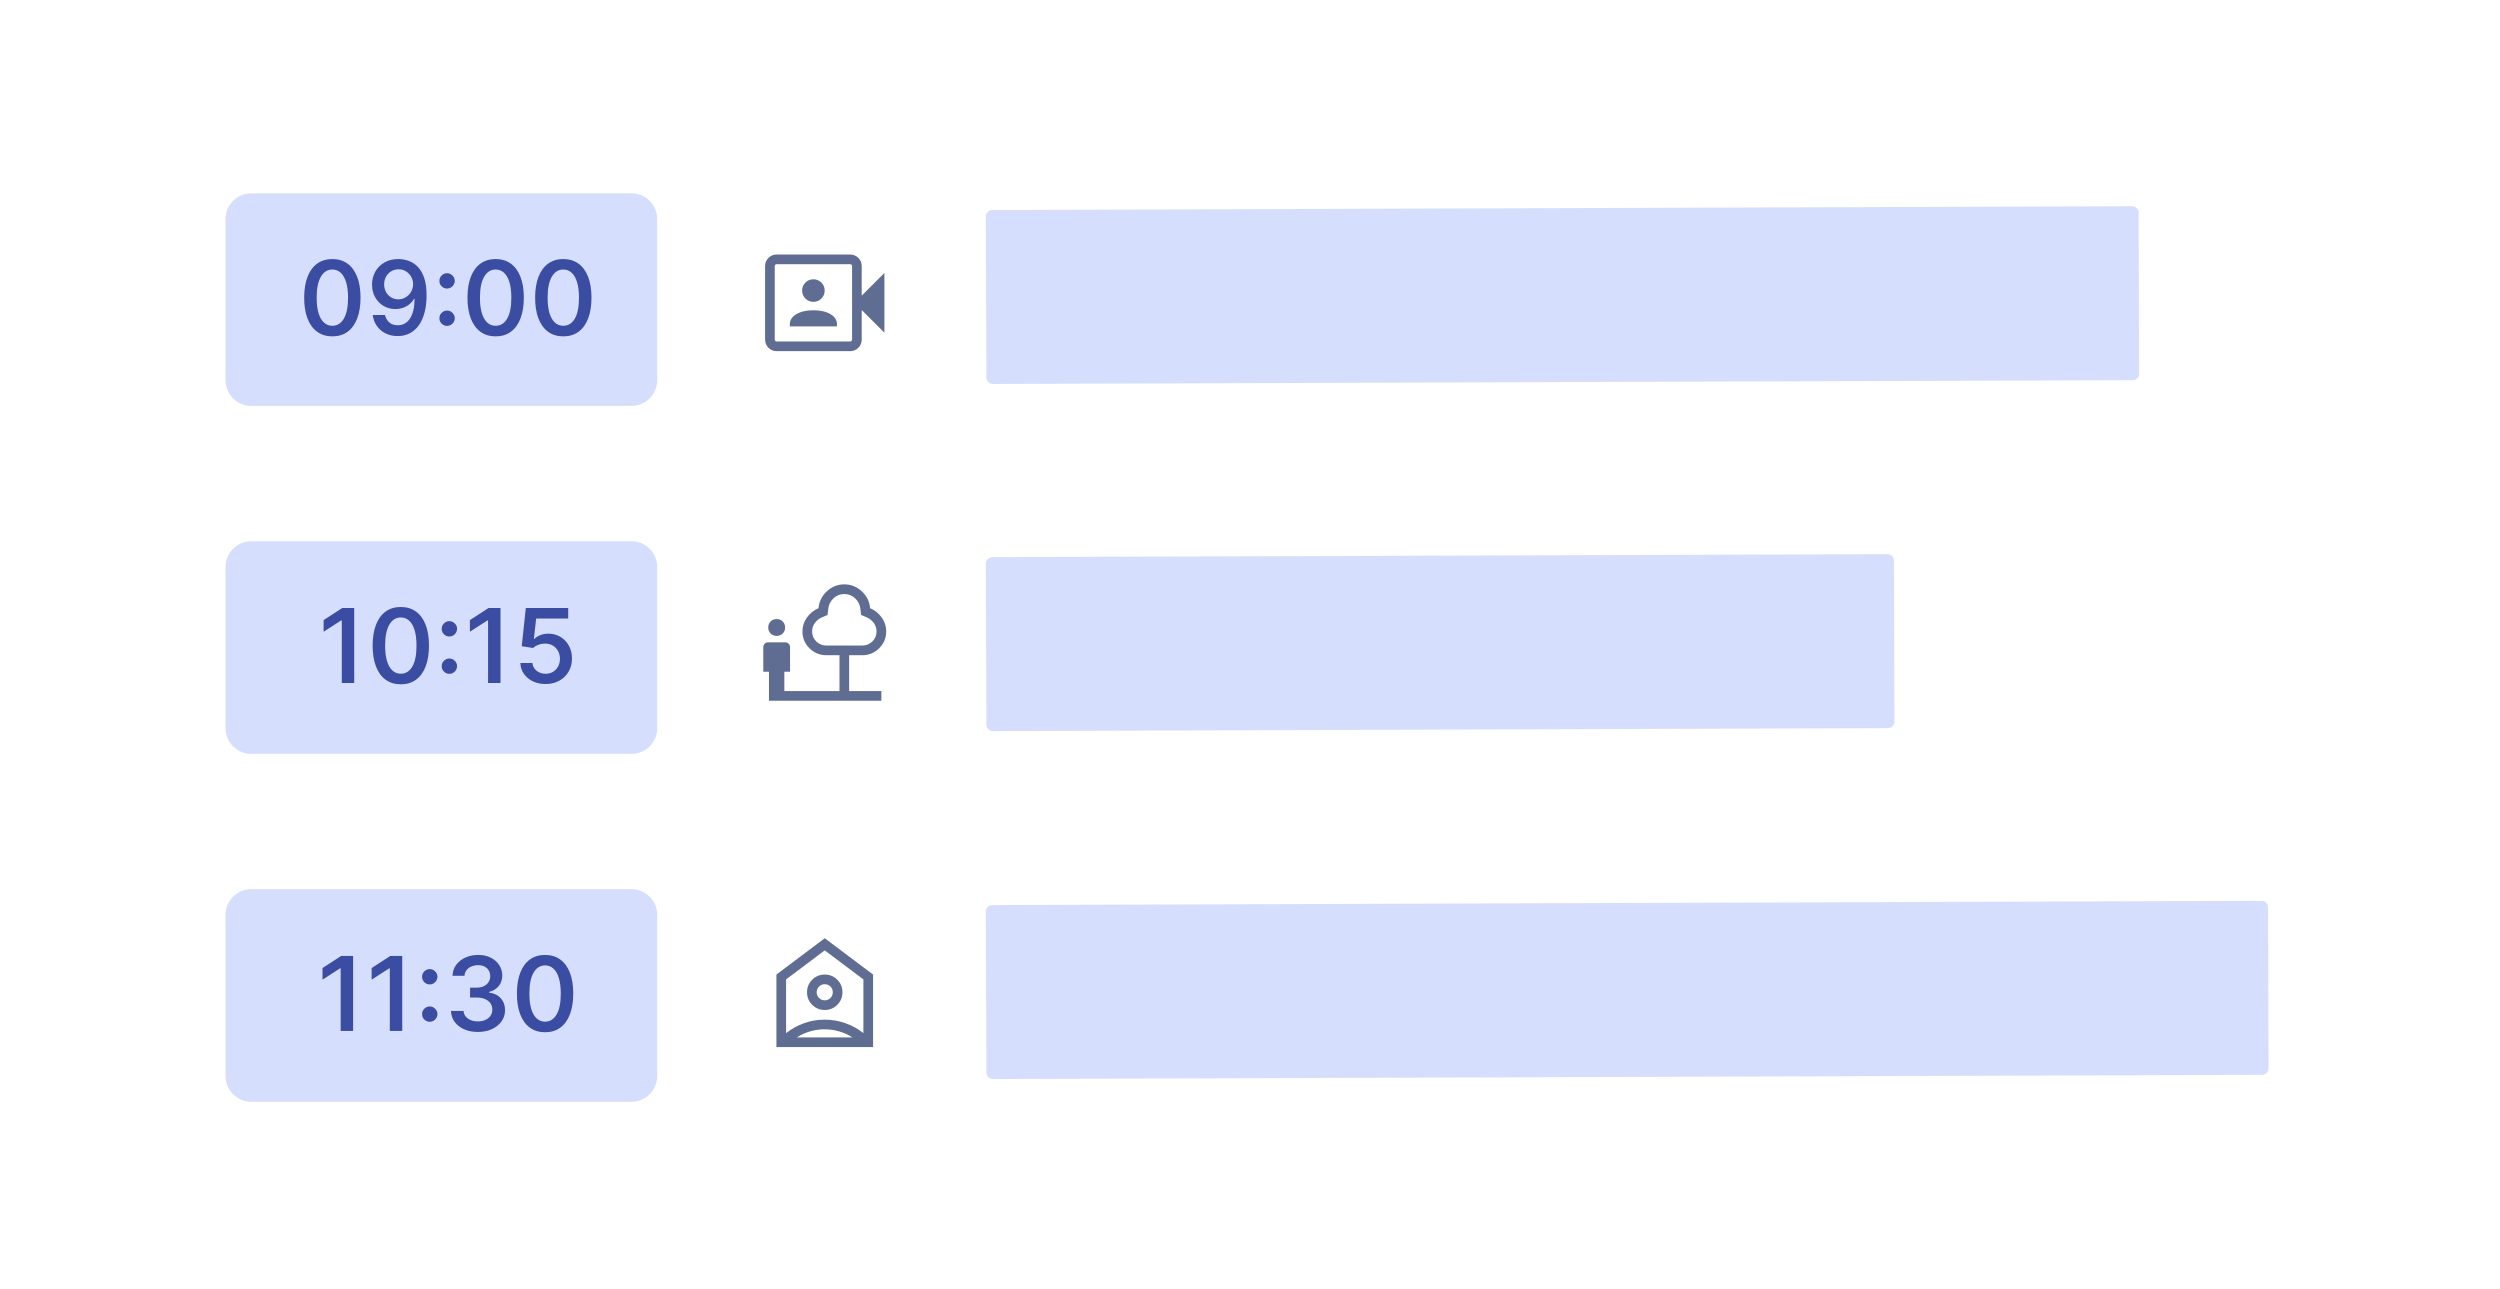
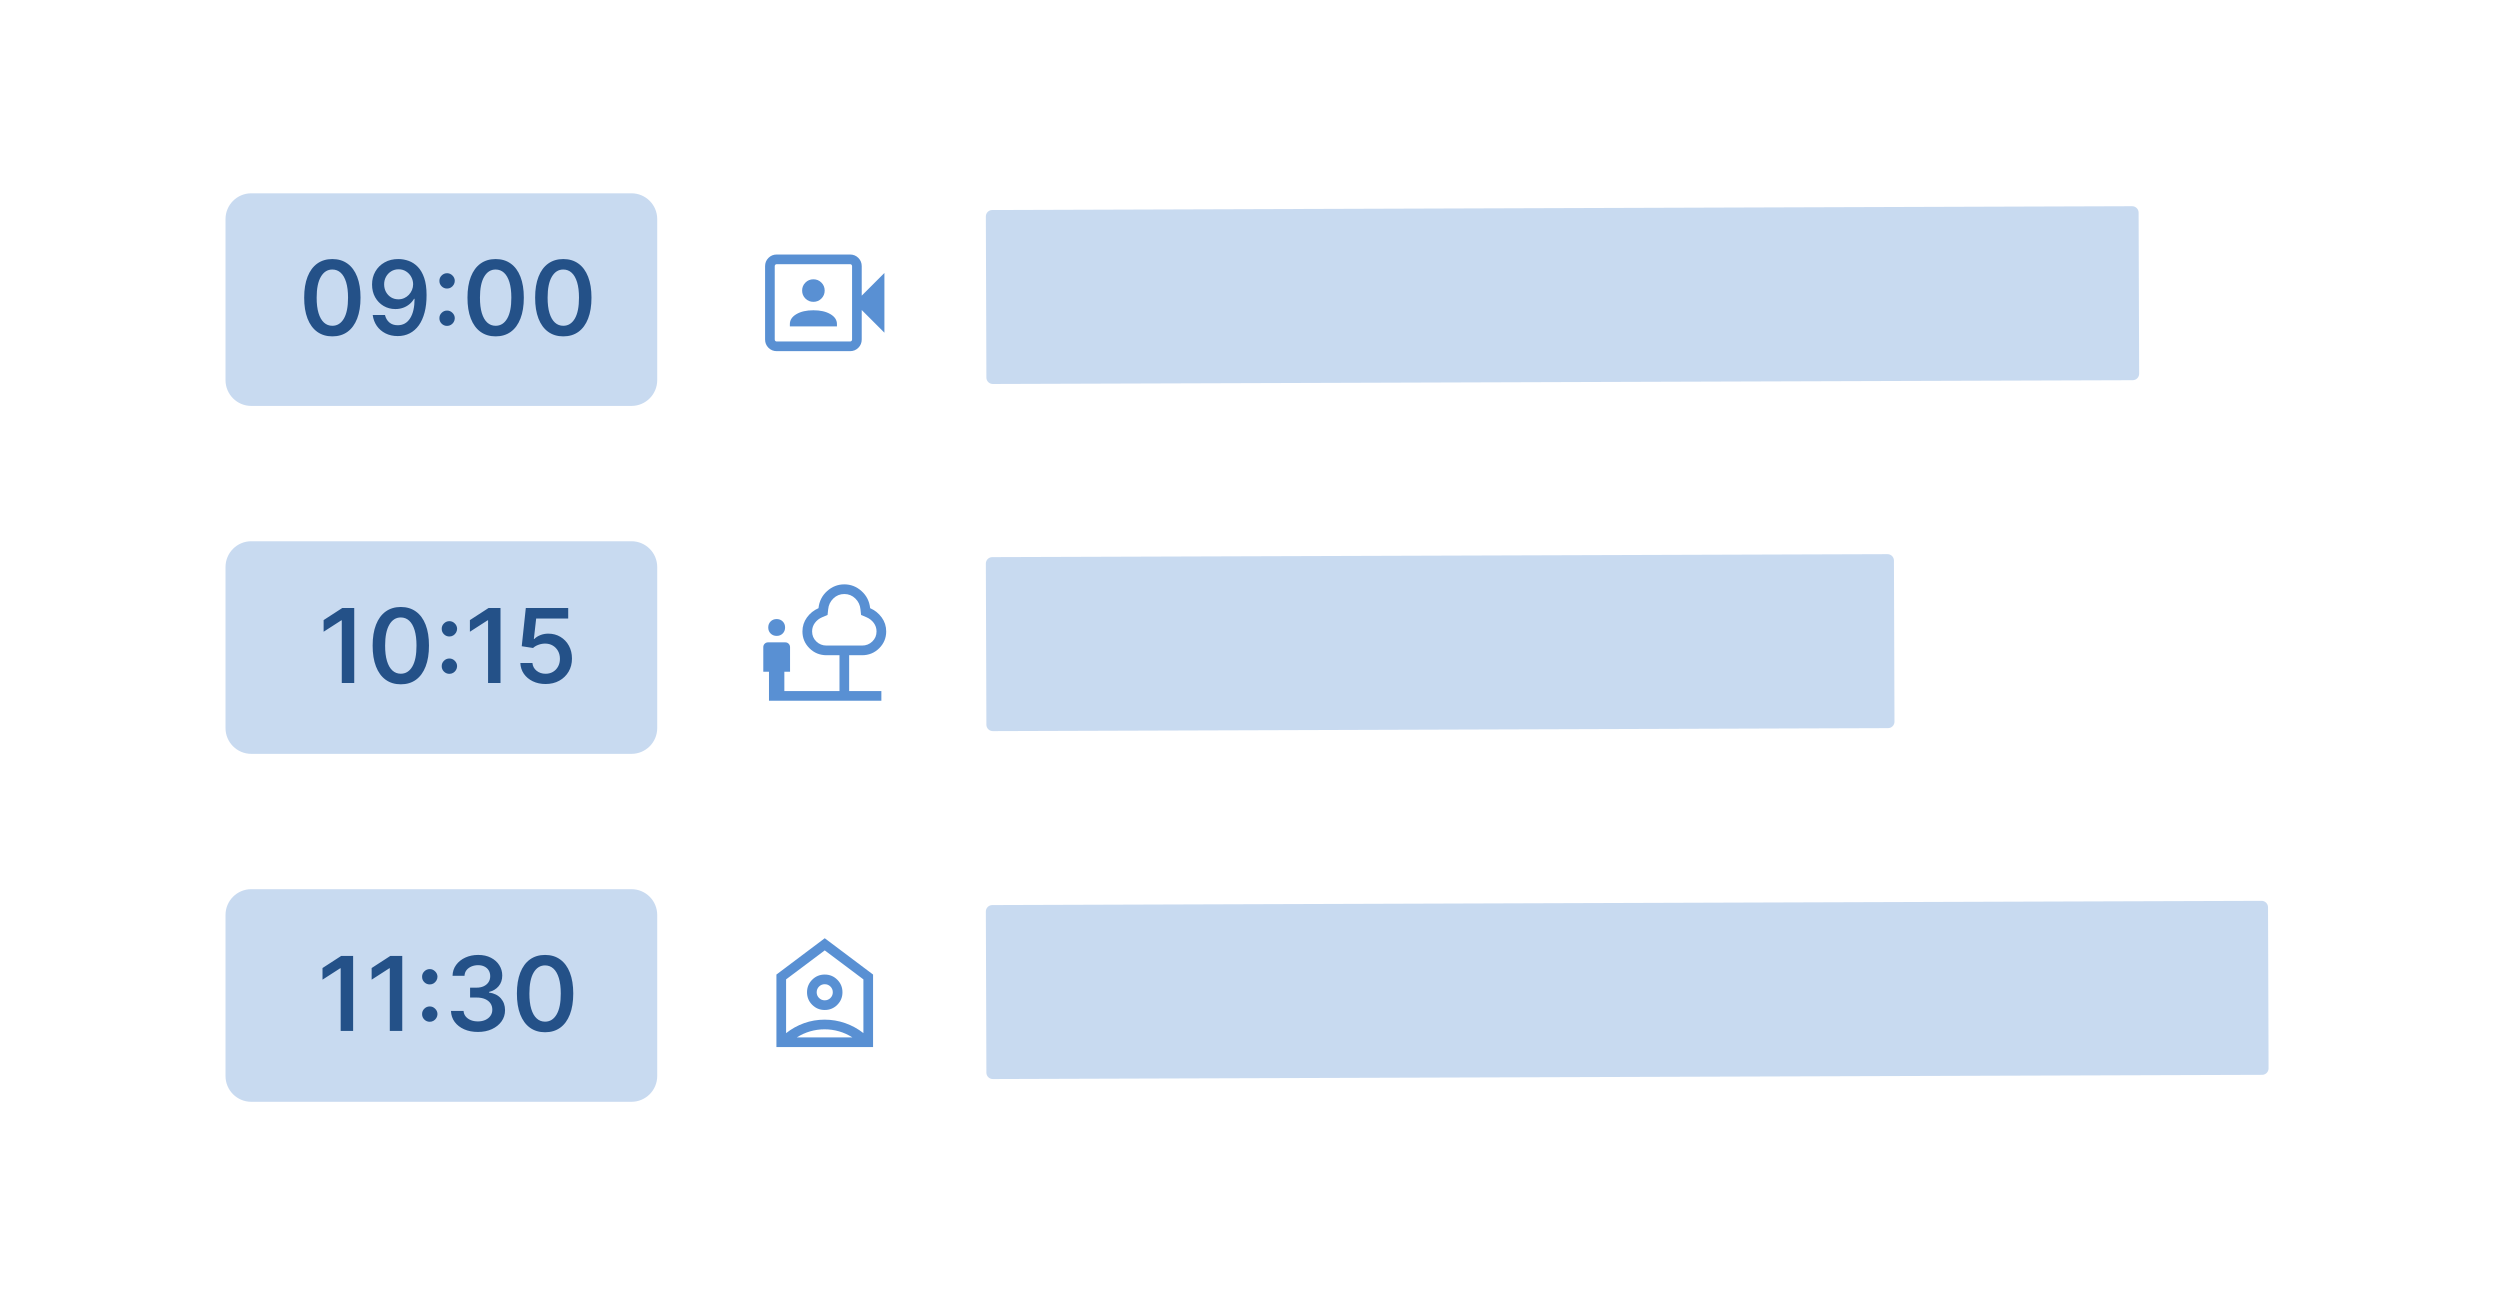
<svg xmlns="http://www.w3.org/2000/svg" width="388" height="200" viewBox="0 0 388 200" fill="none">
-   <rect x="35" y="30" width="67" height="33" rx="4" fill="#D5DFFD" />
-   <rect x="35" y="84" width="67" height="33" rx="4" fill="#D5DFFD" />
-   <rect x="35" y="138" width="67" height="33" rx="4" fill="#D5DFFD" />
-   <path d="M51.578 52.205C50.665 52.205 49.881 51.968 49.226 51.494C48.574 51.021 48.074 50.335 47.726 49.438C47.377 48.54 47.205 47.456 47.209 46.188C47.209 44.922 47.383 43.845 47.731 42.955C48.08 42.061 48.58 41.379 49.231 40.909C49.887 40.439 50.669 40.205 51.578 40.205C52.491 40.205 53.273 40.439 53.925 40.909C54.58 41.379 55.082 42.061 55.43 42.955C55.779 43.849 55.953 44.926 55.953 46.188C55.953 47.46 55.779 48.545 55.43 49.443C55.082 50.341 54.582 51.026 53.93 51.5C53.279 51.97 52.495 52.205 51.578 52.205ZM51.578 50.562C52.336 50.562 52.932 50.191 53.368 49.449C53.803 48.703 54.019 47.615 54.016 46.188C54.016 45.244 53.917 44.449 53.72 43.801C53.523 43.153 53.243 42.663 52.879 42.33C52.516 41.996 52.082 41.83 51.578 41.83C50.828 41.83 50.235 42.203 49.8 42.949C49.364 43.691 49.146 44.771 49.146 46.188C49.142 47.138 49.239 47.939 49.436 48.591C49.633 49.239 49.913 49.729 50.277 50.062C50.641 50.396 51.074 50.562 51.578 50.562ZM61.862 40.205C62.4 40.208 62.927 40.305 63.442 40.494C63.957 40.68 64.423 40.987 64.84 41.415C65.256 41.839 65.588 42.409 65.834 43.125C66.08 43.841 66.203 44.731 66.203 45.795C66.207 46.803 66.105 47.703 65.896 48.494C65.688 49.282 65.389 49.949 64.999 50.494C64.608 51.036 64.137 51.449 63.584 51.733C63.035 52.017 62.415 52.159 61.726 52.159C61.014 52.159 60.381 52.019 59.828 51.739C59.275 51.458 58.826 51.072 58.481 50.58C58.141 50.087 57.928 49.525 57.845 48.892H59.749C59.862 49.369 60.088 49.754 60.425 50.045C60.762 50.333 61.196 50.477 61.726 50.477C62.555 50.477 63.197 50.117 63.652 49.398C64.11 48.674 64.34 47.667 64.34 46.375H64.26C64.067 46.705 63.822 46.989 63.527 47.227C63.231 47.466 62.9 47.65 62.533 47.778C62.165 47.903 61.775 47.966 61.362 47.966C60.684 47.966 60.071 47.803 59.521 47.477C58.976 47.151 58.542 46.703 58.22 46.131C57.902 45.559 57.743 44.903 57.743 44.165C57.739 43.419 57.908 42.746 58.249 42.148C58.593 41.545 59.074 41.07 59.692 40.722C60.309 40.369 61.033 40.197 61.862 40.205ZM61.868 41.795C61.44 41.795 61.055 41.9 60.715 42.108C60.374 42.316 60.105 42.599 59.908 42.955C59.715 43.307 59.618 43.699 59.618 44.131C59.618 44.562 59.713 44.955 59.902 45.307C60.095 45.659 60.358 45.939 60.692 46.148C61.025 46.352 61.406 46.455 61.834 46.455C62.156 46.455 62.455 46.392 62.731 46.267C63.008 46.142 63.249 45.972 63.453 45.756C63.661 45.536 63.824 45.286 63.942 45.006C64.059 44.722 64.118 44.424 64.118 44.114C64.114 43.705 64.016 43.324 63.822 42.972C63.629 42.619 63.362 42.335 63.021 42.119C62.684 41.903 62.3 41.795 61.868 41.795ZM69.389 50.58C69.06 50.58 68.778 50.464 68.543 50.233C68.308 49.998 68.192 49.716 68.196 49.386C68.192 49.061 68.308 48.782 68.543 48.551C68.778 48.316 69.06 48.199 69.389 48.199C69.707 48.199 69.984 48.316 70.219 48.551C70.457 48.782 70.579 49.061 70.582 49.386C70.579 49.606 70.522 49.807 70.412 49.989C70.302 50.167 70.158 50.311 69.98 50.42C69.802 50.526 69.605 50.58 69.389 50.58ZM69.389 44.784C69.06 44.784 68.778 44.669 68.543 44.438C68.308 44.203 68.192 43.92 68.196 43.591C68.192 43.265 68.308 42.987 68.543 42.756C68.778 42.521 69.06 42.403 69.389 42.403C69.707 42.403 69.984 42.521 70.219 42.756C70.457 42.987 70.579 43.265 70.582 43.591C70.579 43.807 70.522 44.006 70.412 44.188C70.302 44.369 70.158 44.515 69.98 44.625C69.802 44.731 69.605 44.784 69.389 44.784ZM76.922 52.205C76.009 52.205 75.225 51.968 74.57 51.494C73.918 51.021 73.418 50.335 73.07 49.438C72.721 48.54 72.549 47.456 72.553 46.188C72.553 44.922 72.727 43.845 73.075 42.955C73.424 42.061 73.924 41.379 74.575 40.909C75.231 40.439 76.013 40.205 76.922 40.205C77.835 40.205 78.617 40.439 79.269 40.909C79.924 41.379 80.426 42.061 80.774 42.955C81.123 43.849 81.297 44.926 81.297 46.188C81.297 47.46 81.123 48.545 80.774 49.443C80.426 50.341 79.926 51.026 79.274 51.5C78.623 51.97 77.838 52.205 76.922 52.205ZM76.922 50.562C77.68 50.562 78.276 50.191 78.712 49.449C79.147 48.703 79.363 47.615 79.359 46.188C79.359 45.244 79.261 44.449 79.064 43.801C78.867 43.153 78.587 42.663 78.223 42.33C77.859 41.996 77.426 41.83 76.922 41.83C76.172 41.83 75.579 42.203 75.144 42.949C74.708 43.691 74.49 44.771 74.49 46.188C74.486 47.138 74.583 47.939 74.78 48.591C74.977 49.239 75.257 49.729 75.621 50.062C75.984 50.396 76.418 50.562 76.922 50.562ZM87.422 52.205C86.509 52.205 85.725 51.968 85.07 51.494C84.418 51.021 83.918 50.335 83.57 49.438C83.221 48.54 83.049 47.456 83.053 46.188C83.053 44.922 83.227 43.845 83.575 42.955C83.924 42.061 84.424 41.379 85.075 40.909C85.731 40.439 86.513 40.205 87.422 40.205C88.335 40.205 89.117 40.439 89.769 40.909C90.424 41.379 90.926 42.061 91.274 42.955C91.623 43.849 91.797 44.926 91.797 46.188C91.797 47.46 91.623 48.545 91.274 49.443C90.926 50.341 90.426 51.026 89.774 51.5C89.123 51.97 88.338 52.205 87.422 52.205ZM87.422 50.562C88.18 50.562 88.776 50.191 89.212 49.449C89.647 48.703 89.863 47.615 89.859 46.188C89.859 45.244 89.761 44.449 89.564 43.801C89.367 43.153 89.087 42.663 88.723 42.33C88.359 41.996 87.926 41.83 87.422 41.83C86.672 41.83 86.079 42.203 85.644 42.949C85.208 43.691 84.99 44.771 84.99 46.188C84.986 47.138 85.083 47.939 85.28 48.591C85.477 49.239 85.757 49.729 86.121 50.062C86.484 50.396 86.918 50.562 87.422 50.562Z" fill="#3B4CA3" />
-   <path d="M54.976 94.364V106H53.044V96.273H52.976L50.226 98.046V96.239L53.118 94.364H54.976ZM62.203 106.205C61.29 106.205 60.506 105.968 59.851 105.494C59.199 105.021 58.699 104.335 58.351 103.438C58.002 102.54 57.83 101.456 57.834 100.188C57.834 98.922 58.008 97.845 58.356 96.954C58.705 96.061 59.205 95.379 59.856 94.909C60.512 94.439 61.294 94.204 62.203 94.204C63.116 94.204 63.898 94.439 64.55 94.909C65.205 95.379 65.707 96.061 66.055 96.954C66.404 97.849 66.578 98.926 66.578 100.188C66.578 101.46 66.404 102.545 66.055 103.443C65.707 104.341 65.207 105.027 64.555 105.5C63.904 105.97 63.12 106.205 62.203 106.205ZM62.203 104.562C62.961 104.562 63.557 104.191 63.993 103.449C64.428 102.703 64.644 101.616 64.641 100.188C64.641 99.244 64.542 98.449 64.345 97.801C64.148 97.153 63.868 96.663 63.504 96.329C63.141 95.996 62.707 95.829 62.203 95.829C61.453 95.829 60.86 96.203 60.425 96.949C59.989 97.691 59.771 98.771 59.771 100.188C59.767 101.138 59.864 101.939 60.061 102.591C60.258 103.239 60.538 103.729 60.902 104.062C61.266 104.396 61.699 104.562 62.203 104.562ZM69.749 104.58C69.419 104.58 69.137 104.464 68.902 104.233C68.667 103.998 68.552 103.716 68.555 103.386C68.552 103.061 68.667 102.782 68.902 102.551C69.137 102.316 69.419 102.199 69.749 102.199C70.067 102.199 70.343 102.316 70.578 102.551C70.817 102.782 70.938 103.061 70.942 103.386C70.938 103.606 70.881 103.807 70.771 103.989C70.662 104.167 70.517 104.311 70.34 104.42C70.162 104.527 69.965 104.58 69.749 104.58ZM69.749 98.784C69.419 98.784 69.137 98.669 68.902 98.438C68.667 98.203 68.552 97.921 68.555 97.591C68.552 97.265 68.667 96.987 68.902 96.756C69.137 96.521 69.419 96.403 69.749 96.403C70.067 96.403 70.343 96.521 70.578 96.756C70.817 96.987 70.938 97.265 70.942 97.591C70.938 97.807 70.881 98.006 70.771 98.188C70.662 98.369 70.517 98.515 70.34 98.625C70.162 98.731 69.965 98.784 69.749 98.784ZM77.679 94.364V106H75.747V96.273H75.679L72.929 98.046V96.239L75.821 94.364H77.679ZM84.673 106.159C83.938 106.159 83.279 106.019 82.696 105.739C82.117 105.458 81.654 105.074 81.31 104.585C80.969 104.093 80.785 103.53 80.758 102.898H82.633C82.675 103.386 82.889 103.788 83.276 104.102C83.666 104.413 84.132 104.568 84.673 104.568C85.105 104.568 85.488 104.47 85.821 104.273C86.158 104.072 86.421 103.797 86.611 103.449C86.804 103.097 86.901 102.697 86.901 102.25C86.901 101.792 86.802 101.386 86.605 101.034C86.408 100.678 86.137 100.398 85.793 100.193C85.448 99.989 85.054 99.886 84.611 99.886C84.262 99.883 83.914 99.945 83.565 100.074C83.221 100.199 82.942 100.364 82.73 100.568L80.974 100.295L81.605 94.364H88.185V95.994H83.213L82.855 99.171H82.923C83.147 98.932 83.452 98.735 83.838 98.579C84.224 98.421 84.641 98.341 85.088 98.341C85.796 98.341 86.427 98.508 86.98 98.841C87.537 99.174 87.974 99.633 88.293 100.216C88.611 100.795 88.77 101.458 88.77 102.205C88.77 102.97 88.596 103.65 88.247 104.244C87.899 104.839 87.416 105.307 86.798 105.648C86.185 105.989 85.476 106.159 84.673 106.159Z" fill="#3B4CA3" />
-   <path d="M54.804 148.364V160H52.872V150.273H52.804L50.054 152.045V150.239L52.946 148.364H54.804ZM62.429 148.364V160H60.497V150.273H60.429L57.679 152.045V150.239L60.571 148.364H62.429ZM66.702 158.58C66.372 158.58 66.09 158.464 65.855 158.233C65.62 157.998 65.505 157.716 65.508 157.386C65.505 157.061 65.62 156.782 65.855 156.551C66.09 156.316 66.372 156.199 66.702 156.199C67.02 156.199 67.296 156.316 67.531 156.551C67.77 156.782 67.891 157.061 67.895 157.386C67.891 157.606 67.834 157.807 67.724 157.989C67.615 158.167 67.471 158.311 67.293 158.42C67.115 158.527 66.918 158.58 66.702 158.58ZM66.702 152.784C66.372 152.784 66.09 152.669 65.855 152.438C65.62 152.203 65.505 151.92 65.508 151.591C65.505 151.265 65.62 150.987 65.855 150.756C66.09 150.521 66.372 150.403 66.702 150.403C67.02 150.403 67.296 150.521 67.531 150.756C67.77 150.987 67.891 151.265 67.895 151.591C67.891 151.807 67.834 152.006 67.724 152.188C67.615 152.369 67.471 152.515 67.293 152.625C67.115 152.731 66.918 152.784 66.702 152.784ZM74.178 160.159C73.374 160.159 72.662 160.023 72.041 159.75C71.42 159.473 70.928 159.091 70.564 158.602C70.204 158.11 70.013 157.542 69.99 156.898H71.945C71.967 157.227 72.077 157.513 72.274 157.756C72.475 157.998 72.738 158.187 73.064 158.324C73.394 158.456 73.761 158.523 74.166 158.523C74.602 158.523 74.988 158.447 75.325 158.295C75.666 158.14 75.931 157.926 76.121 157.653C76.314 157.377 76.409 157.061 76.405 156.705C76.409 156.333 76.314 156.006 76.121 155.722C75.928 155.438 75.649 155.216 75.285 155.057C74.922 154.898 74.481 154.818 73.962 154.818H72.956V153.284H73.962C74.382 153.284 74.749 153.212 75.064 153.068C75.382 152.92 75.63 152.714 75.808 152.449C75.99 152.18 76.081 151.867 76.081 151.511C76.081 151.167 76.003 150.866 75.848 150.608C75.693 150.35 75.473 150.152 75.189 150.011C74.909 149.867 74.579 149.795 74.2 149.795C73.833 149.795 73.49 149.862 73.172 149.994C72.858 150.127 72.602 150.316 72.405 150.562C72.212 150.809 72.108 151.102 72.092 151.443H70.234C70.249 150.803 70.435 150.241 70.791 149.756C71.151 149.267 71.628 148.886 72.223 148.614C72.818 148.341 73.481 148.205 74.212 148.205C74.977 148.205 75.638 148.35 76.195 148.642C76.755 148.93 77.187 149.316 77.49 149.801C77.797 150.286 77.95 150.818 77.95 151.398C77.95 152.053 77.763 152.606 77.388 153.057C77.013 153.504 76.515 153.801 75.894 153.949V154.04C76.693 154.153 77.306 154.456 77.734 154.949C78.166 155.441 78.382 156.053 78.382 156.784C78.382 157.432 78.2 158.011 77.837 158.523C77.473 159.03 76.975 159.43 76.342 159.722C75.71 160.013 74.988 160.159 74.178 160.159ZM84.594 160.205C83.681 160.205 82.897 159.968 82.242 159.494C81.59 159.021 81.09 158.335 80.742 157.438C80.393 156.54 80.221 155.456 80.224 154.188C80.224 152.922 80.399 151.845 80.747 150.955C81.096 150.061 81.596 149.379 82.247 148.909C82.903 148.439 83.685 148.205 84.594 148.205C85.507 148.205 86.289 148.439 86.94 148.909C87.596 149.379 88.097 150.061 88.446 150.955C88.794 151.848 88.969 152.926 88.969 154.188C88.969 155.46 88.794 156.545 88.446 157.443C88.097 158.341 87.597 159.027 86.946 159.5C86.294 159.97 85.51 160.205 84.594 160.205ZM84.594 158.562C85.351 158.562 85.948 158.191 86.383 157.449C86.819 156.703 87.035 155.616 87.031 154.188C87.031 153.244 86.933 152.449 86.736 151.801C86.539 151.153 86.258 150.663 85.895 150.33C85.531 149.996 85.097 149.83 84.594 149.83C83.844 149.83 83.251 150.203 82.815 150.949C82.38 151.691 82.162 152.771 82.162 154.188C82.158 155.138 82.255 155.939 82.452 156.591C82.649 157.239 82.929 157.729 83.293 158.062C83.656 158.396 84.09 158.562 84.594 158.562Z" fill="#3B4CA3" />
-   <rect x="153" y="32.596" width="178.91" height="27.003" rx="1" transform="rotate(-0.190908 153 32.5961)" fill="#D5DFFD" />
-   <rect x="153" y="86.47" width="140.937" height="27.003" rx="1" transform="rotate(-0.190908 153 86.4696)" fill="#D5DFFD" />
-   <rect x="153" y="140.47" width="198.995" height="27.003" rx="1" transform="rotate(-0.190908 153 140.47)" fill="#D5DFFD" />
+   <rect x="35" y="30" width="67" height="33" rx="4" fill="#C8DAF0" />
+   <rect x="35" y="84" width="67" height="33" rx="4" fill="#C8DAF0" />
+   <rect x="35" y="138" width="67" height="33" rx="4" fill="#C8DAF0" />
+   <path d="M51.578 52.205C50.665 52.205 49.881 51.968 49.226 51.494C48.574 51.021 48.074 50.335 47.726 49.438C47.377 48.54 47.205 47.456 47.209 46.188C47.209 44.922 47.383 43.845 47.731 42.955C48.08 42.061 48.58 41.379 49.231 40.909C49.887 40.439 50.669 40.205 51.578 40.205C52.491 40.205 53.273 40.439 53.925 40.909C54.58 41.379 55.082 42.061 55.43 42.955C55.779 43.849 55.953 44.926 55.953 46.188C55.953 47.46 55.779 48.545 55.43 49.443C55.082 50.341 54.582 51.026 53.93 51.5C53.279 51.97 52.495 52.205 51.578 52.205ZM51.578 50.562C52.336 50.562 52.932 50.191 53.368 49.449C53.803 48.703 54.019 47.615 54.016 46.188C54.016 45.244 53.917 44.449 53.72 43.801C53.523 43.153 53.243 42.663 52.879 42.33C52.516 41.996 52.082 41.83 51.578 41.83C50.828 41.83 50.235 42.203 49.8 42.949C49.364 43.691 49.146 44.771 49.146 46.188C49.142 47.138 49.239 47.939 49.436 48.591C49.633 49.239 49.913 49.729 50.277 50.062C50.641 50.396 51.074 50.562 51.578 50.562ZM61.862 40.205C62.4 40.208 62.927 40.305 63.442 40.494C63.957 40.68 64.423 40.987 64.84 41.415C65.256 41.839 65.588 42.409 65.834 43.125C66.08 43.841 66.203 44.731 66.203 45.795C66.207 46.803 66.105 47.703 65.896 48.494C65.688 49.282 65.389 49.949 64.999 50.494C64.608 51.036 64.137 51.449 63.584 51.733C63.035 52.017 62.415 52.159 61.726 52.159C61.014 52.159 60.381 52.019 59.828 51.739C59.275 51.458 58.826 51.072 58.481 50.58C58.141 50.087 57.928 49.525 57.845 48.892H59.749C59.862 49.369 60.088 49.754 60.425 50.045C60.762 50.333 61.196 50.477 61.726 50.477C62.555 50.477 63.197 50.117 63.652 49.398C64.11 48.674 64.34 47.667 64.34 46.375H64.26C64.067 46.705 63.822 46.989 63.527 47.227C63.231 47.466 62.9 47.65 62.533 47.778C62.165 47.903 61.775 47.966 61.362 47.966C60.684 47.966 60.071 47.803 59.521 47.477C58.976 47.151 58.542 46.703 58.22 46.131C57.902 45.559 57.743 44.903 57.743 44.165C57.739 43.419 57.908 42.746 58.249 42.148C58.593 41.545 59.074 41.07 59.692 40.722C60.309 40.369 61.033 40.197 61.862 40.205ZM61.868 41.795C61.44 41.795 61.055 41.9 60.715 42.108C60.374 42.316 60.105 42.599 59.908 42.955C59.715 43.307 59.618 43.699 59.618 44.131C59.618 44.562 59.713 44.955 59.902 45.307C60.095 45.659 60.358 45.939 60.692 46.148C61.025 46.352 61.406 46.455 61.834 46.455C62.156 46.455 62.455 46.392 62.731 46.267C63.008 46.142 63.249 45.972 63.453 45.756C63.661 45.536 63.824 45.286 63.942 45.006C64.059 44.722 64.118 44.424 64.118 44.114C64.114 43.705 64.016 43.324 63.822 42.972C63.629 42.619 63.362 42.335 63.021 42.119C62.684 41.903 62.3 41.795 61.868 41.795ZM69.389 50.58C69.06 50.58 68.778 50.464 68.543 50.233C68.308 49.998 68.192 49.716 68.196 49.386C68.192 49.061 68.308 48.782 68.543 48.551C68.778 48.316 69.06 48.199 69.389 48.199C69.707 48.199 69.984 48.316 70.219 48.551C70.457 48.782 70.579 49.061 70.582 49.386C70.579 49.606 70.522 49.807 70.412 49.989C70.302 50.167 70.158 50.311 69.98 50.42C69.802 50.526 69.605 50.58 69.389 50.58ZM69.389 44.784C69.06 44.784 68.778 44.669 68.543 44.438C68.308 44.203 68.192 43.92 68.196 43.591C68.192 43.265 68.308 42.987 68.543 42.756C68.778 42.521 69.06 42.403 69.389 42.403C69.707 42.403 69.984 42.521 70.219 42.756C70.457 42.987 70.579 43.265 70.582 43.591C70.579 43.807 70.522 44.006 70.412 44.188C70.302 44.369 70.158 44.515 69.98 44.625C69.802 44.731 69.605 44.784 69.389 44.784ZM76.922 52.205C76.009 52.205 75.225 51.968 74.57 51.494C73.918 51.021 73.418 50.335 73.07 49.438C72.721 48.54 72.549 47.456 72.553 46.188C72.553 44.922 72.727 43.845 73.075 42.955C73.424 42.061 73.924 41.379 74.575 40.909C75.231 40.439 76.013 40.205 76.922 40.205C77.835 40.205 78.617 40.439 79.269 40.909C79.924 41.379 80.426 42.061 80.774 42.955C81.123 43.849 81.297 44.926 81.297 46.188C81.297 47.46 81.123 48.545 80.774 49.443C80.426 50.341 79.926 51.026 79.274 51.5C78.623 51.97 77.838 52.205 76.922 52.205ZM76.922 50.562C77.68 50.562 78.276 50.191 78.712 49.449C79.147 48.703 79.363 47.615 79.359 46.188C79.359 45.244 79.261 44.449 79.064 43.801C78.867 43.153 78.587 42.663 78.223 42.33C77.859 41.996 77.426 41.83 76.922 41.83C76.172 41.83 75.579 42.203 75.144 42.949C74.708 43.691 74.49 44.771 74.49 46.188C74.486 47.138 74.583 47.939 74.78 48.591C74.977 49.239 75.257 49.729 75.621 50.062C75.984 50.396 76.418 50.562 76.922 50.562ZM87.422 52.205C86.509 52.205 85.725 51.968 85.07 51.494C84.418 51.021 83.918 50.335 83.57 49.438C83.221 48.54 83.049 47.456 83.053 46.188C83.053 44.922 83.227 43.845 83.575 42.955C83.924 42.061 84.424 41.379 85.075 40.909C85.731 40.439 86.513 40.205 87.422 40.205C88.335 40.205 89.117 40.439 89.769 40.909C90.424 41.379 90.926 42.061 91.274 42.955C91.623 43.849 91.797 44.926 91.797 46.188C91.797 47.46 91.623 48.545 91.274 49.443C90.926 50.341 90.426 51.026 89.774 51.5C89.123 51.97 88.338 52.205 87.422 52.205ZM87.422 50.562C88.18 50.562 88.776 50.191 89.212 49.449C89.647 48.703 89.863 47.615 89.859 46.188C89.859 45.244 89.761 44.449 89.564 43.801C89.367 43.153 89.087 42.663 88.723 42.33C88.359 41.996 87.926 41.83 87.422 41.83C86.672 41.83 86.079 42.203 85.644 42.949C85.208 43.691 84.99 44.771 84.99 46.188C84.986 47.138 85.083 47.939 85.28 48.591C85.477 49.239 85.757 49.729 86.121 50.062C86.484 50.396 86.918 50.562 87.422 50.562Z" fill="#245188" />
+   <path d="M54.976 94.364V106H53.044V96.273H52.976L50.226 98.046V96.239L53.118 94.364H54.976ZM62.203 106.205C61.29 106.205 60.506 105.968 59.851 105.494C59.199 105.021 58.699 104.335 58.351 103.438C58.002 102.54 57.83 101.456 57.834 100.188C57.834 98.922 58.008 97.845 58.356 96.954C58.705 96.061 59.205 95.379 59.856 94.909C60.512 94.439 61.294 94.204 62.203 94.204C63.116 94.204 63.898 94.439 64.55 94.909C65.205 95.379 65.707 96.061 66.055 96.954C66.404 97.849 66.578 98.926 66.578 100.188C66.578 101.46 66.404 102.545 66.055 103.443C65.707 104.341 65.207 105.027 64.555 105.5C63.904 105.97 63.12 106.205 62.203 106.205ZM62.203 104.562C62.961 104.562 63.557 104.191 63.993 103.449C64.428 102.703 64.644 101.616 64.641 100.188C64.641 99.244 64.542 98.449 64.345 97.801C64.148 97.153 63.868 96.663 63.504 96.329C63.141 95.996 62.707 95.829 62.203 95.829C61.453 95.829 60.86 96.203 60.425 96.949C59.989 97.691 59.771 98.771 59.771 100.188C59.767 101.138 59.864 101.939 60.061 102.591C60.258 103.239 60.538 103.729 60.902 104.062C61.266 104.396 61.699 104.562 62.203 104.562ZM69.749 104.58C69.419 104.58 69.137 104.464 68.902 104.233C68.667 103.998 68.552 103.716 68.555 103.386C68.552 103.061 68.667 102.782 68.902 102.551C69.137 102.316 69.419 102.199 69.749 102.199C70.067 102.199 70.343 102.316 70.578 102.551C70.817 102.782 70.938 103.061 70.942 103.386C70.938 103.606 70.881 103.807 70.771 103.989C70.662 104.167 70.517 104.311 70.34 104.42C70.162 104.527 69.965 104.58 69.749 104.58ZM69.749 98.784C69.419 98.784 69.137 98.669 68.902 98.438C68.667 98.203 68.552 97.921 68.555 97.591C68.552 97.265 68.667 96.987 68.902 96.756C69.137 96.521 69.419 96.403 69.749 96.403C70.067 96.403 70.343 96.521 70.578 96.756C70.817 96.987 70.938 97.265 70.942 97.591C70.938 97.807 70.881 98.006 70.771 98.188C70.662 98.369 70.517 98.515 70.34 98.625C70.162 98.731 69.965 98.784 69.749 98.784ZM77.679 94.364V106H75.747V96.273H75.679L72.929 98.046V96.239L75.821 94.364H77.679ZM84.673 106.159C83.938 106.159 83.279 106.019 82.696 105.739C82.117 105.458 81.654 105.074 81.31 104.585C80.969 104.093 80.785 103.53 80.758 102.898H82.633C82.675 103.386 82.889 103.788 83.276 104.102C83.666 104.413 84.132 104.568 84.673 104.568C85.105 104.568 85.488 104.47 85.821 104.273C86.158 104.072 86.421 103.797 86.611 103.449C86.804 103.097 86.901 102.697 86.901 102.25C86.901 101.792 86.802 101.386 86.605 101.034C86.408 100.678 86.137 100.398 85.793 100.193C85.448 99.989 85.054 99.886 84.611 99.886C84.262 99.883 83.914 99.945 83.565 100.074C83.221 100.199 82.942 100.364 82.73 100.568L80.974 100.295L81.605 94.364H88.185V95.994H83.213L82.855 99.171H82.923C83.147 98.932 83.452 98.735 83.838 98.579C84.224 98.421 84.641 98.341 85.088 98.341C85.796 98.341 86.427 98.508 86.98 98.841C87.537 99.174 87.974 99.633 88.293 100.216C88.611 100.795 88.77 101.458 88.77 102.205C88.77 102.97 88.596 103.65 88.247 104.244C87.899 104.839 87.416 105.307 86.798 105.648C86.185 105.989 85.476 106.159 84.673 106.159Z" fill="#245188" />
+   <path d="M54.804 148.364V160H52.872V150.273H52.804L50.054 152.045V150.239L52.946 148.364H54.804ZM62.429 148.364V160H60.497V150.273H60.429L57.679 152.045V150.239L60.571 148.364H62.429ZM66.702 158.58C66.372 158.58 66.09 158.464 65.855 158.233C65.62 157.998 65.505 157.716 65.508 157.386C65.505 157.061 65.62 156.782 65.855 156.551C66.09 156.316 66.372 156.199 66.702 156.199C67.02 156.199 67.296 156.316 67.531 156.551C67.77 156.782 67.891 157.061 67.895 157.386C67.891 157.606 67.834 157.807 67.724 157.989C67.615 158.167 67.471 158.311 67.293 158.42C67.115 158.527 66.918 158.58 66.702 158.58ZM66.702 152.784C66.372 152.784 66.09 152.669 65.855 152.438C65.62 152.203 65.505 151.92 65.508 151.591C65.505 151.265 65.62 150.987 65.855 150.756C66.09 150.521 66.372 150.403 66.702 150.403C67.02 150.403 67.296 150.521 67.531 150.756C67.77 150.987 67.891 151.265 67.895 151.591C67.891 151.807 67.834 152.006 67.724 152.188C67.615 152.369 67.471 152.515 67.293 152.625C67.115 152.731 66.918 152.784 66.702 152.784ZM74.178 160.159C73.374 160.159 72.662 160.023 72.041 159.75C71.42 159.473 70.928 159.091 70.564 158.602C70.204 158.11 70.013 157.542 69.99 156.898H71.945C71.967 157.227 72.077 157.513 72.274 157.756C72.475 157.998 72.738 158.187 73.064 158.324C73.394 158.456 73.761 158.523 74.166 158.523C74.602 158.523 74.988 158.447 75.325 158.295C75.666 158.14 75.931 157.926 76.121 157.653C76.314 157.377 76.409 157.061 76.405 156.705C76.409 156.333 76.314 156.006 76.121 155.722C75.928 155.438 75.649 155.216 75.285 155.057C74.922 154.898 74.481 154.818 73.962 154.818H72.956V153.284H73.962C74.382 153.284 74.749 153.212 75.064 153.068C75.382 152.92 75.63 152.714 75.808 152.449C75.99 152.18 76.081 151.867 76.081 151.511C76.081 151.167 76.003 150.866 75.848 150.608C75.693 150.35 75.473 150.152 75.189 150.011C74.909 149.867 74.579 149.795 74.2 149.795C73.833 149.795 73.49 149.862 73.172 149.994C72.858 150.127 72.602 150.316 72.405 150.562C72.212 150.809 72.108 151.102 72.092 151.443H70.234C70.249 150.803 70.435 150.241 70.791 149.756C71.151 149.267 71.628 148.886 72.223 148.614C72.818 148.341 73.481 148.205 74.212 148.205C74.977 148.205 75.638 148.35 76.195 148.642C76.755 148.93 77.187 149.316 77.49 149.801C77.797 150.286 77.95 150.818 77.95 151.398C77.95 152.053 77.763 152.606 77.388 153.057C77.013 153.504 76.515 153.801 75.894 153.949V154.04C76.693 154.153 77.306 154.456 77.734 154.949C78.166 155.441 78.382 156.053 78.382 156.784C78.382 157.432 78.2 158.011 77.837 158.523C77.473 159.03 76.975 159.43 76.342 159.722C75.71 160.013 74.988 160.159 74.178 160.159ZM84.594 160.205C83.681 160.205 82.897 159.968 82.242 159.494C81.59 159.021 81.09 158.335 80.742 157.438C80.393 156.54 80.221 155.456 80.224 154.188C80.224 152.922 80.399 151.845 80.747 150.955C81.096 150.061 81.596 149.379 82.247 148.909C82.903 148.439 83.685 148.205 84.594 148.205C85.507 148.205 86.289 148.439 86.94 148.909C87.596 149.379 88.097 150.061 88.446 150.955C88.794 151.848 88.969 152.926 88.969 154.188C88.969 155.46 88.794 156.545 88.446 157.443C88.097 158.341 87.597 159.027 86.946 159.5C86.294 159.97 85.51 160.205 84.594 160.205ZM84.594 158.562C85.351 158.562 85.948 158.191 86.383 157.449C86.819 156.703 87.035 155.616 87.031 154.188C87.031 153.244 86.933 152.449 86.736 151.801C86.539 151.153 86.258 150.663 85.895 150.33C85.531 149.996 85.097 149.83 84.594 149.83C83.844 149.83 83.251 150.203 82.815 150.949C82.38 151.691 82.162 152.771 82.162 154.188C82.158 155.138 82.255 155.939 82.452 156.591C82.649 157.239 82.929 157.729 83.293 158.062C83.656 158.396 84.09 158.562 84.594 158.562Z" fill="#245188" />
+   <rect x="153" y="32.596" width="178.91" height="27.003" rx="1" transform="rotate(-0.190908 153 32.5961)" fill="#C8DAF0" />
+   <rect x="153" y="86.47" width="140.937" height="27.003" rx="1" transform="rotate(-0.190908 153 86.4696)" fill="#C8DAF0" />
+   <rect x="153" y="140.47" width="198.995" height="27.003" rx="1" transform="rotate(-0.190908 153 140.47)" fill="#C8DAF0" />
  <mask id="mask0_18364_394026" style="mask-type:alpha" maskUnits="userSpaceOnUse" x="116" y="35" width="24" height="24">
    <rect x="116" y="35" width="24" height="24" fill="#D9D9D9" />
  </mask>
  <g mask="url(#mask0_18364_394026)">
-     <path d="M122.587 50.654H129.894V50.296C129.894 49.665 129.555 49.151 128.876 48.752C128.197 48.353 127.319 48.154 126.24 48.154C125.162 48.154 124.284 48.353 123.605 48.752C122.926 49.151 122.587 49.665 122.587 50.296V50.654ZM126.24 46.846C126.726 46.846 127.139 46.676 127.48 46.336C127.82 45.995 127.99 45.582 127.99 45.096C127.99 44.61 127.82 44.197 127.48 43.857C127.139 43.516 126.726 43.346 126.24 43.346C125.755 43.346 125.341 43.516 125.001 43.857C124.661 44.197 124.49 44.61 124.49 45.096C124.49 45.582 124.661 45.995 125.001 46.336C125.341 46.676 125.755 46.846 126.24 46.846ZM120.548 54.5C120.043 54.5 119.615 54.325 119.265 53.975C118.915 53.625 118.74 53.197 118.74 52.692V41.308C118.74 40.803 118.915 40.375 119.265 40.025C119.615 39.675 120.043 39.5 120.548 39.5H131.933C132.438 39.5 132.865 39.675 133.215 40.025C133.565 40.375 133.74 40.803 133.74 41.308V45.885L137.26 42.365V51.635L133.74 48.115V52.692C133.74 53.197 133.565 53.625 133.215 53.975C132.865 54.325 132.438 54.5 131.933 54.5H120.548ZM120.548 53H131.933C132.022 53 132.096 52.971 132.154 52.913C132.212 52.856 132.24 52.782 132.24 52.692V41.308C132.24 41.218 132.212 41.144 132.154 41.087C132.096 41.029 132.022 41 131.933 41H120.548C120.458 41 120.385 41.029 120.327 41.087C120.269 41.144 120.24 41.218 120.24 41.308V52.692C120.24 52.782 120.269 52.856 120.327 52.913C120.385 52.971 120.458 53 120.548 53Z" fill="#606D93" />
+     <path d="M122.587 50.654H129.894V50.296C129.894 49.665 129.555 49.151 128.876 48.752C128.197 48.353 127.319 48.154 126.24 48.154C125.162 48.154 124.284 48.353 123.605 48.752C122.926 49.151 122.587 49.665 122.587 50.296V50.654ZM126.24 46.846C126.726 46.846 127.139 46.676 127.48 46.336C127.82 45.995 127.99 45.582 127.99 45.096C127.99 44.61 127.82 44.197 127.48 43.857C127.139 43.516 126.726 43.346 126.24 43.346C125.755 43.346 125.341 43.516 125.001 43.857C124.661 44.197 124.49 44.61 124.49 45.096C124.49 45.582 124.661 45.995 125.001 46.336C125.341 46.676 125.755 46.846 126.24 46.846ZM120.548 54.5C120.043 54.5 119.615 54.325 119.265 53.975C118.915 53.625 118.74 53.197 118.74 52.692V41.308C118.74 40.803 118.915 40.375 119.265 40.025C119.615 39.675 120.043 39.5 120.548 39.5H131.933C132.438 39.5 132.865 39.675 133.215 40.025C133.565 40.375 133.74 40.803 133.74 41.308V45.885L137.26 42.365V51.635L133.74 48.115V52.692C133.74 53.197 133.565 53.625 133.215 53.975C132.865 54.325 132.438 54.5 131.933 54.5H120.548ZM120.548 53H131.933C132.022 53 132.096 52.971 132.154 52.913C132.212 52.856 132.24 52.782 132.24 52.692V41.308C132.24 41.218 132.212 41.144 132.154 41.087C132.096 41.029 132.022 41 131.933 41H120.548C120.458 41 120.385 41.029 120.327 41.087C120.269 41.144 120.24 41.218 120.24 41.308V52.692C120.24 52.782 120.269 52.856 120.327 52.913C120.385 52.971 120.458 53 120.548 53Z" fill="#5990D3" />
  </g>
  <mask id="mask1_18364_394026" style="mask-type:alpha" maskUnits="userSpaceOnUse" x="116" y="87" width="24" height="24">
    <rect x="116" y="87" width="24" height="24" fill="#D9D9D9" />
  </mask>
  <g mask="url(#mask1_18364_394026)">
-     <path d="M120.541 98.692C120.164 98.692 119.851 98.569 119.603 98.322C119.355 98.076 119.231 97.764 119.231 97.387C119.231 97.01 119.354 96.697 119.601 96.449C119.847 96.201 120.159 96.077 120.536 96.077C120.913 96.077 121.226 96.2 121.474 96.447C121.722 96.693 121.846 97.005 121.846 97.382C121.846 97.76 121.723 98.072 121.476 98.32C121.23 98.568 120.918 98.692 120.541 98.692ZM119.346 108.75V104.25H118.462V100.442C118.462 100.23 118.533 100.052 118.677 99.908C118.821 99.764 118.999 99.692 119.212 99.692H121.865C122.078 99.692 122.256 99.764 122.4 99.908C122.543 100.052 122.615 100.23 122.615 100.442V104.25H121.731V107.25H130.288V101.692H128.288C127.24 101.692 126.353 101.331 125.627 100.609C124.901 99.886 124.538 99.017 124.538 98C124.538 97.194 124.771 96.47 125.237 95.83C125.702 95.189 126.3 94.709 127.031 94.388C127.144 93.318 127.588 92.434 128.365 91.737C129.142 91.041 130.033 90.692 131.038 90.692C132.044 90.692 132.935 91.041 133.711 91.737C134.488 92.434 134.933 93.318 135.046 94.388C135.777 94.709 136.375 95.189 136.84 95.83C137.306 96.47 137.538 97.194 137.538 98C137.538 99.017 137.176 99.886 136.45 100.609C135.724 101.331 134.837 101.692 133.788 101.692H131.788V107.25H136.788V108.75H119.346ZM128.288 100.192H133.788C134.415 100.192 134.947 99.981 135.384 99.559C135.82 99.137 136.038 98.617 136.038 98C136.038 97.505 135.894 97.063 135.604 96.674C135.314 96.285 134.938 95.992 134.477 95.796L133.638 95.442L133.546 94.573C133.485 93.905 133.217 93.341 132.742 92.882C132.268 92.422 131.7 92.192 131.038 92.192C130.377 92.192 129.809 92.422 129.335 92.882C128.86 93.341 128.592 93.905 128.531 94.573L128.438 95.442L127.6 95.796C127.138 95.992 126.763 96.285 126.473 96.674C126.183 97.063 126.038 97.505 126.038 98C126.038 98.617 126.257 99.137 126.693 99.559C127.13 99.981 127.662 100.192 128.288 100.192Z" fill="#606D93" />
+     <path d="M120.541 98.692C120.164 98.692 119.851 98.569 119.603 98.322C119.355 98.076 119.231 97.764 119.231 97.387C119.231 97.01 119.354 96.697 119.601 96.449C119.847 96.201 120.159 96.077 120.536 96.077C120.913 96.077 121.226 96.2 121.474 96.447C121.722 96.693 121.846 97.005 121.846 97.382C121.846 97.76 121.723 98.072 121.476 98.32C121.23 98.568 120.918 98.692 120.541 98.692ZM119.346 108.75V104.25H118.462V100.442C118.462 100.23 118.533 100.052 118.677 99.908C118.821 99.764 118.999 99.692 119.212 99.692H121.865C122.078 99.692 122.256 99.764 122.4 99.908C122.543 100.052 122.615 100.23 122.615 100.442V104.25H121.731V107.25H130.288V101.692H128.288C127.24 101.692 126.353 101.331 125.627 100.609C124.901 99.886 124.538 99.017 124.538 98C124.538 97.194 124.771 96.47 125.237 95.83C125.702 95.189 126.3 94.709 127.031 94.388C127.144 93.318 127.588 92.434 128.365 91.737C129.142 91.041 130.033 90.692 131.038 90.692C132.044 90.692 132.935 91.041 133.711 91.737C134.488 92.434 134.933 93.318 135.046 94.388C135.777 94.709 136.375 95.189 136.84 95.83C137.306 96.47 137.538 97.194 137.538 98C137.538 99.017 137.176 99.886 136.45 100.609C135.724 101.331 134.837 101.692 133.788 101.692H131.788V107.25H136.788V108.75H119.346ZM128.288 100.192H133.788C134.415 100.192 134.947 99.981 135.384 99.559C135.82 99.137 136.038 98.617 136.038 98C136.038 97.505 135.894 97.063 135.604 96.674C135.314 96.285 134.938 95.992 134.477 95.796L133.638 95.442L133.546 94.573C133.485 93.905 133.217 93.341 132.742 92.882C132.268 92.422 131.7 92.192 131.038 92.192C130.377 92.192 129.809 92.422 129.335 92.882C128.86 93.341 128.592 93.905 128.531 94.573L128.438 95.442L127.6 95.796C127.138 95.992 126.763 96.285 126.473 96.674C126.183 97.063 126.038 97.505 126.038 98C126.038 98.617 126.257 99.137 126.693 99.559C127.13 99.981 127.662 100.192 128.288 100.192Z" fill="#5990D3" />
  </g>
  <mask id="mask2_18364_394026" style="mask-type:alpha" maskUnits="userSpaceOnUse" x="116" y="142" width="24" height="24">
    <rect x="116" y="142" width="24" height="24" fill="#D9D9D9" />
  </mask>
  <g mask="url(#mask2_18364_394026)">
-     <path d="M128 145.615L135.5 151.25V162.5H120.5V151.25L128 145.615ZM127.999 156.75C128.762 156.75 129.412 156.483 129.947 155.948C130.482 155.414 130.75 154.765 130.75 154.001C130.75 153.238 130.483 152.588 129.948 152.053C129.414 151.518 128.765 151.25 128.001 151.25C127.238 151.25 126.588 151.517 126.053 152.052C125.518 152.586 125.25 153.235 125.25 153.999C125.25 154.762 125.517 155.412 126.052 155.947C126.586 156.482 127.235 156.75 127.999 156.75ZM128 155.25C127.653 155.25 127.357 155.129 127.114 154.886C126.871 154.643 126.75 154.347 126.75 154C126.75 153.653 126.871 153.357 127.114 153.114C127.357 152.871 127.653 152.75 128 152.75C128.347 152.75 128.643 152.871 128.886 153.114C129.129 153.357 129.25 153.653 129.25 154C129.25 154.347 129.129 154.643 128.886 154.886C128.643 155.129 128.347 155.25 128 155.25ZM127.974 159.75C127.206 159.75 126.458 159.856 125.731 160.067C125.004 160.279 124.317 160.59 123.669 161H132.283C131.642 160.59 130.956 160.279 130.224 160.067C129.493 159.856 128.743 159.75 127.974 159.75ZM122 152V160.346C122.854 159.671 123.788 159.152 124.803 158.791C125.817 158.43 126.873 158.25 127.971 158.25C129.08 158.25 130.147 158.429 131.172 158.787C132.197 159.144 133.14 159.661 134 160.337V152L128 147.5L122 152Z" fill="#606D93" />
+     <path d="M128 145.615L135.5 151.25V162.5H120.5V151.25L128 145.615ZM127.999 156.75C128.762 156.75 129.412 156.483 129.947 155.948C130.482 155.414 130.75 154.765 130.75 154.001C130.75 153.238 130.483 152.588 129.948 152.053C129.414 151.518 128.765 151.25 128.001 151.25C127.238 151.25 126.588 151.517 126.053 152.052C125.518 152.586 125.25 153.235 125.25 153.999C125.25 154.762 125.517 155.412 126.052 155.947C126.586 156.482 127.235 156.75 127.999 156.75ZM128 155.25C127.653 155.25 127.357 155.129 127.114 154.886C126.871 154.643 126.75 154.347 126.75 154C126.75 153.653 126.871 153.357 127.114 153.114C127.357 152.871 127.653 152.75 128 152.75C128.347 152.75 128.643 152.871 128.886 153.114C129.129 153.357 129.25 153.653 129.25 154C129.25 154.347 129.129 154.643 128.886 154.886C128.643 155.129 128.347 155.25 128 155.25ZM127.974 159.75C127.206 159.75 126.458 159.856 125.731 160.067C125.004 160.279 124.317 160.59 123.669 161H132.283C131.642 160.59 130.956 160.279 130.224 160.067C129.493 159.856 128.743 159.75 127.974 159.75ZM122 152V160.346C122.854 159.671 123.788 159.152 124.803 158.791C125.817 158.43 126.873 158.25 127.971 158.25C129.08 158.25 130.147 158.429 131.172 158.787C132.197 159.144 133.14 159.661 134 160.337V152L128 147.5L122 152Z" fill="#5990D3" />
  </g>
</svg>
